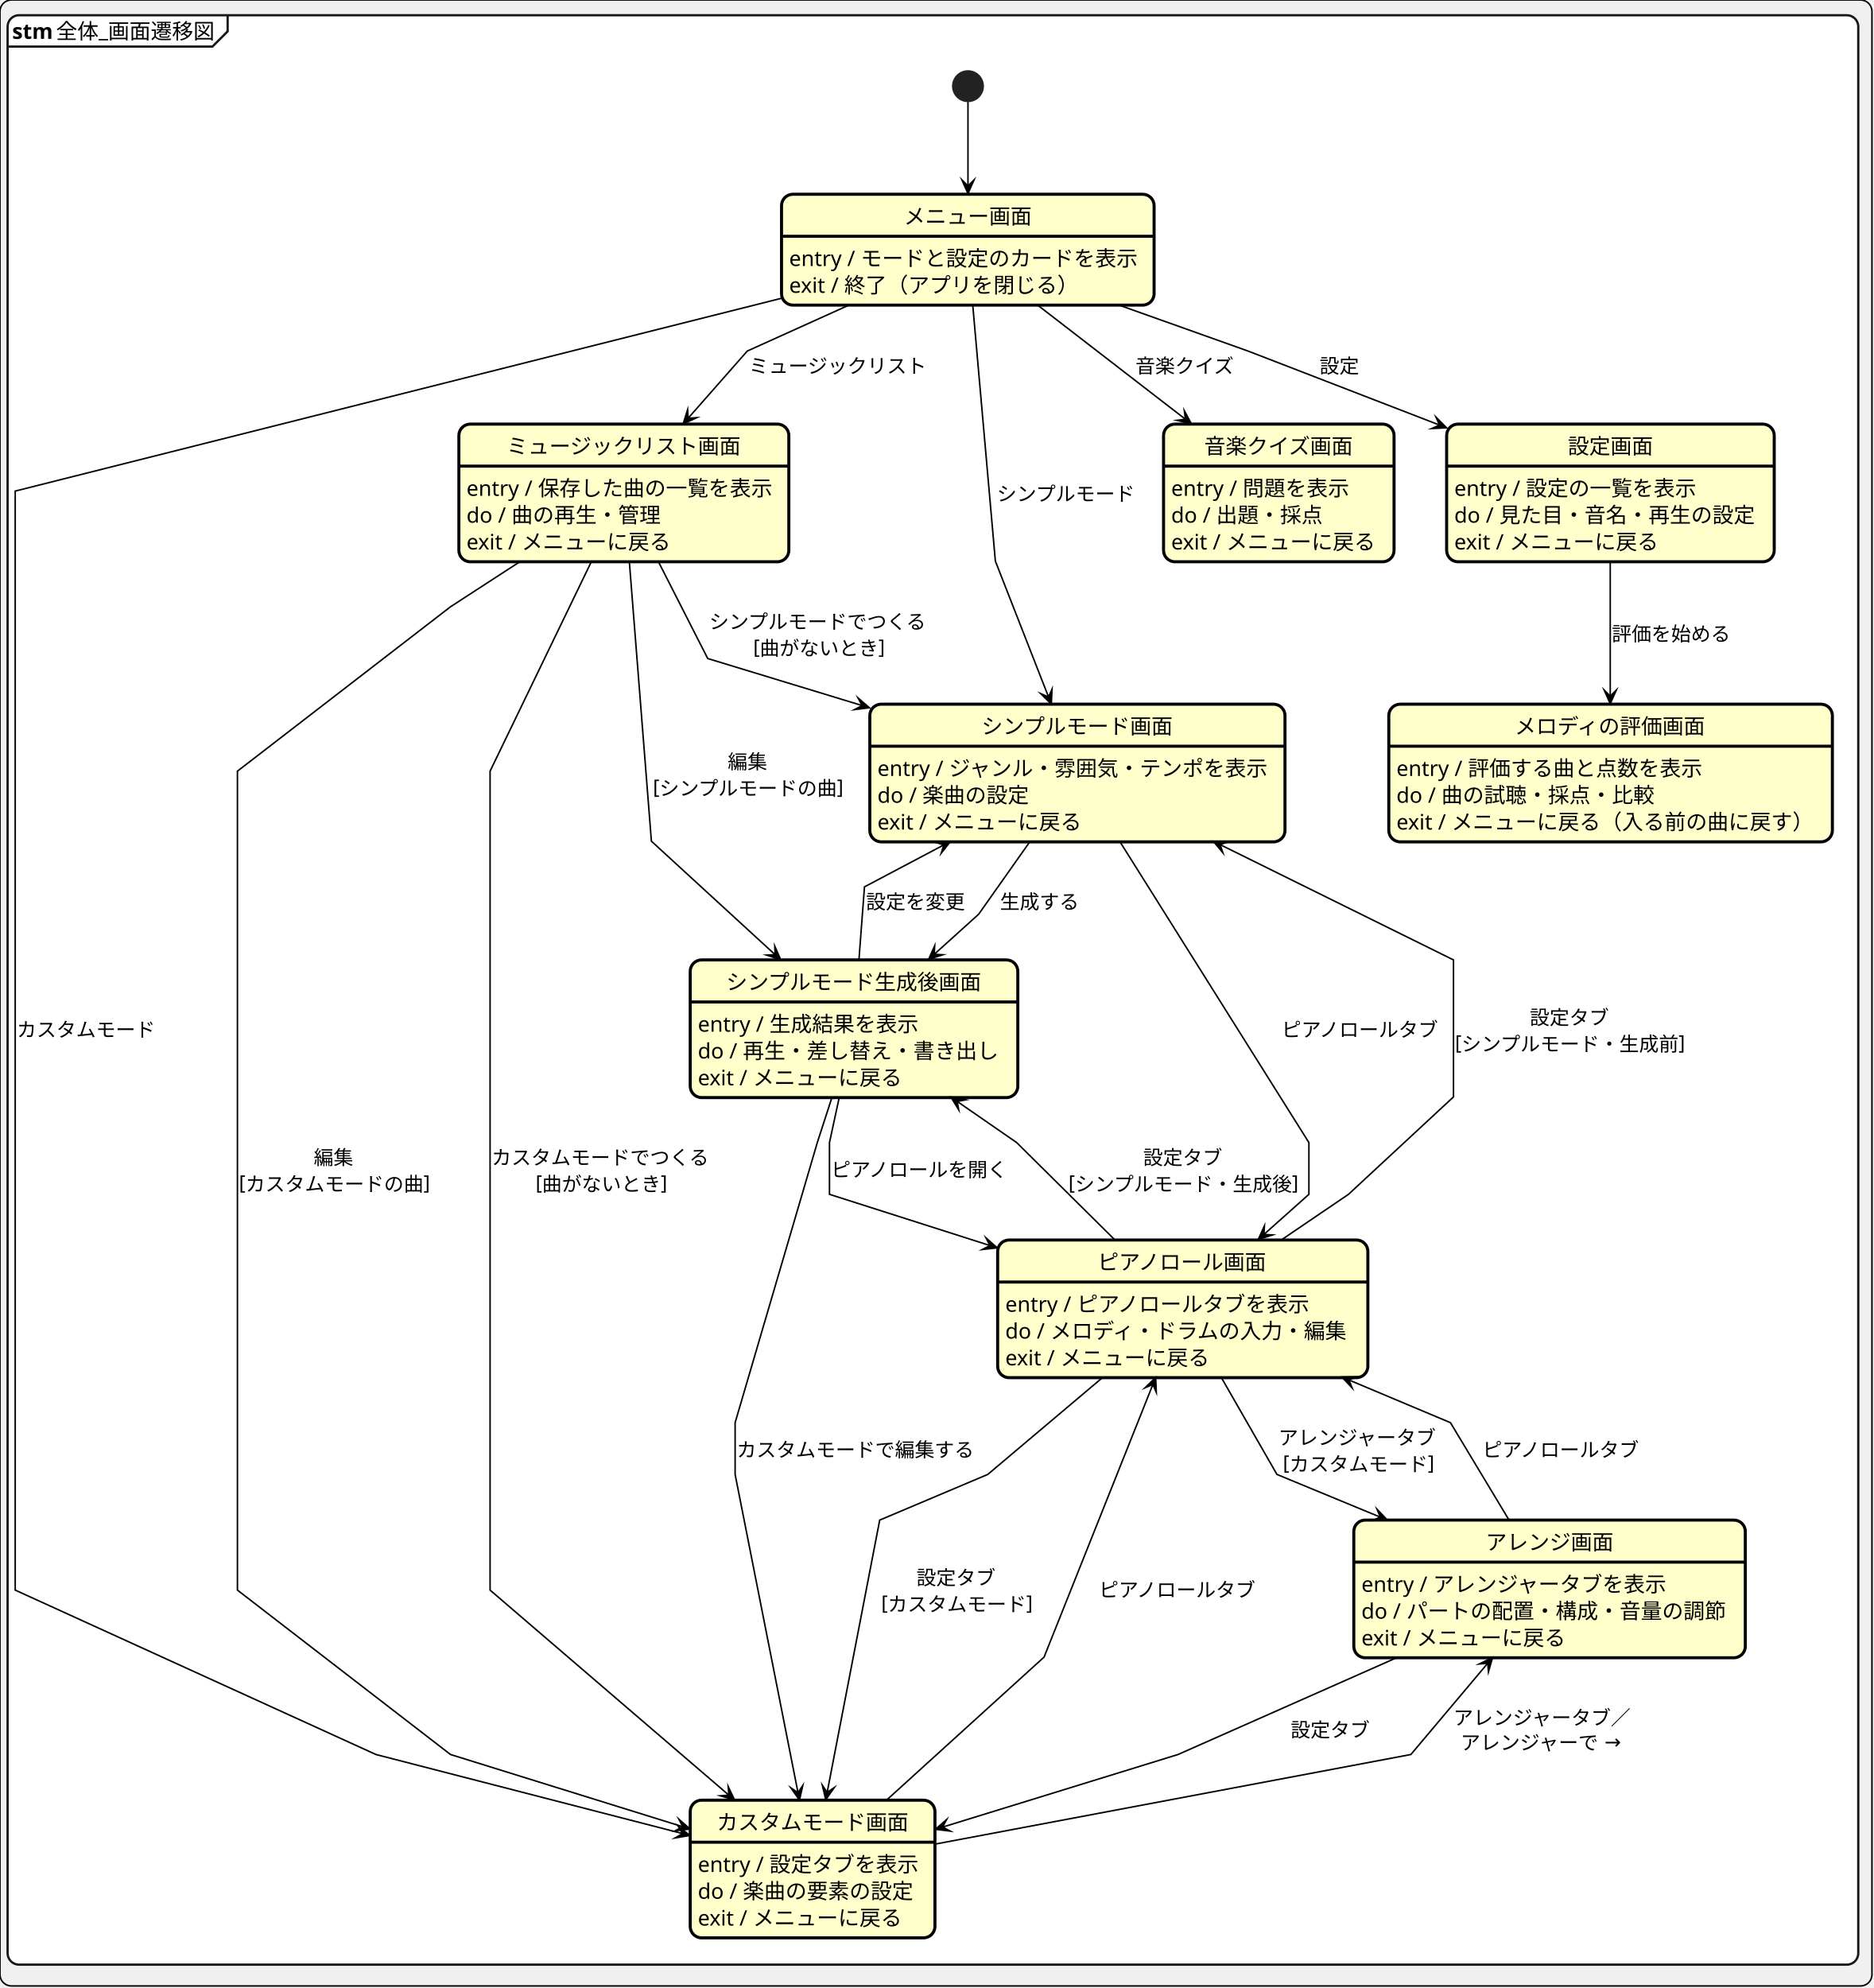
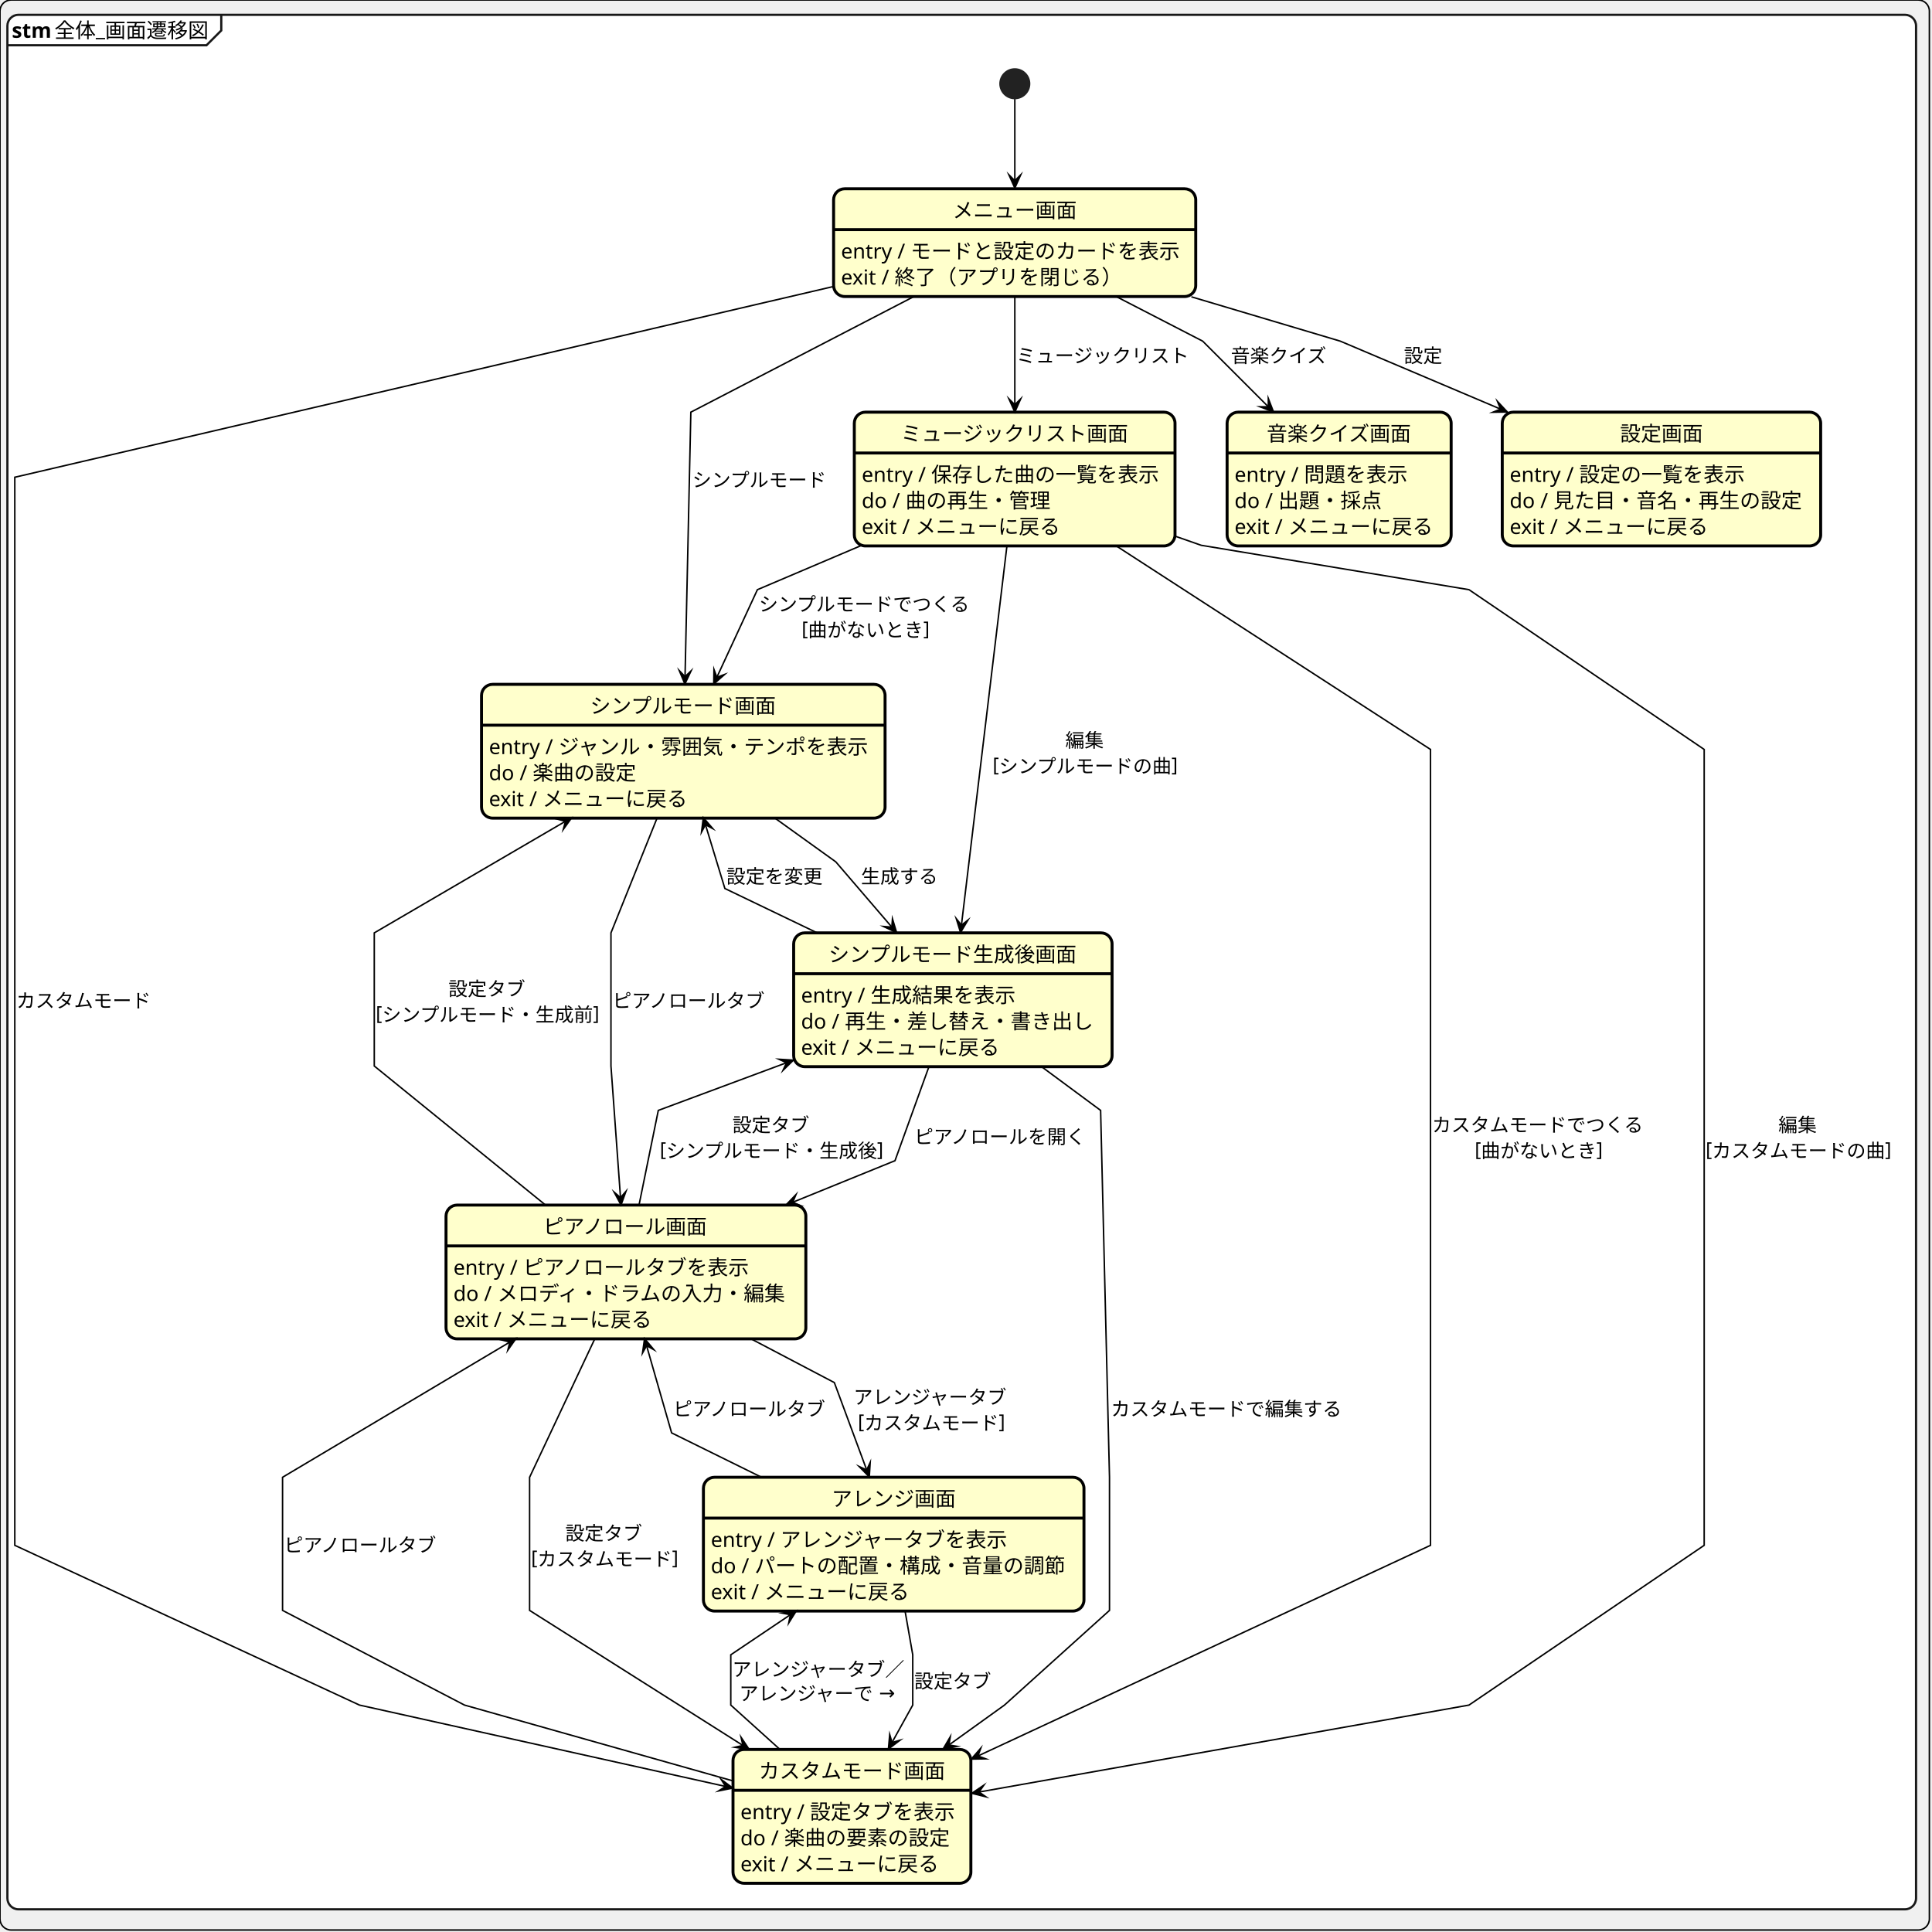
- <svg xmlns="http://www.w3.org/2000/svg" version="1.1" data-diagram-type="STATE" style="width:1231px;height:1306px;background:#FFFFFF;" width="1231px" height="1306px" viewBox="0 0 1231 1306" zoomAndPan="magnify" preserveAspectRatio="none" contentStyleType="text/css">
+ <svg xmlns="http://www.w3.org/2000/svg" version="1.1" data-diagram-type="STATE" style="width:1306px;height:1306px;background:#FFFFFF;" width="1306px" height="1306px" viewBox="0 0 1306 1306" zoomAndPan="magnify" preserveAspectRatio="none" contentStyleType="text/css">
  <defs />
  <g font-family="sans-serif" lengthAdjust="spacing">
-     <rect x="0" y="0" width="1229.955" height="1304.656" fill="none" style="stroke:#000;stroke-width:1;" rx="7.5" ry="7.5" />
-     <rect x="5" y="10" width="1215.955" height="1280.656" fill="#FFF" style="stroke:#181818;stroke-width:1.5;" rx="7.5" ry="7.5" />
+     <rect x="0" y="0" width="1304.224" height="1304.656" fill="none" style="stroke:#000;stroke-width:1;" rx="7.5" ry="7.5" />
+     <rect x="5" y="10" width="1290.224" height="1280.656" fill="#FFF" style="stroke:#181818;stroke-width:1.5;" rx="7.5" ry="7.5" />
    <path d="M149.572,10 L149.572,20.609 L139.572,30.609 L5,30.609" style="stroke:#181818;stroke-width:1.5;" fill="none" />
    <text x="8" y="25.533" fill="#000" font-size="14" textLength="24.896" font-weight="700">stm</text>
    <text x="36.786" y="25.533" fill="#000" font-size="14" textLength="105.786">全体_画面遷移図</text>
    <g class="entity" data-qualified-name="S001" id="ent0001" data-source-line="4">
-       <rect x="513.5" y="127.609" width="244.793" height="72.828" fill="#FFC" style="stroke:#000;stroke-width:2;" rx="7.5" ry="7.5" />
-       <line x1="513.5" y1="155.219" x2="758.293" y2="155.219" style="stroke:#000;stroke-width:2;" />
-       <text x="593.896" y="147.143" fill="#000" font-size="14" textLength="84">メニュー画面</text>
-       <text x="518.5" y="174.752" fill="#000" font-size="14" textLength="224.793">entry / モードと設定のカードを表示</text>
-       <text x="518.5" y="192.361" fill="#000" font-size="14" textLength="187.455">exit / 終了（アプリを閉じる）</text>
+       <rect x="563.5" y="127.609" width="244.793" height="72.828" fill="#FFC" style="stroke:#000;stroke-width:2;" rx="7.5" ry="7.5" />
+       <line x1="563.5" y1="155.219" x2="808.293" y2="155.219" style="stroke:#000;stroke-width:2;" />
+       <text x="643.896" y="147.143" fill="#000" font-size="14" textLength="84">メニュー画面</text>
+       <text x="568.5" y="174.752" fill="#000" font-size="14" textLength="224.793">entry / モードと設定のカードを表示</text>
+       <text x="568.5" y="192.361" fill="#000" font-size="14" textLength="187.455">exit / 終了（アプリを閉じる）</text>
    </g>
    <g class="entity" data-qualified-name="S002" id="ent0002" data-source-line="8">
-       <rect x="571.5" y="462.609" width="272.793" height="90.438" fill="#FFC" style="stroke:#000;stroke-width:2;" rx="7.5" ry="7.5" />
-       <line x1="571.5" y1="490.219" x2="844.293" y2="490.219" style="stroke:#000;stroke-width:2;" />
-       <text x="644.896" y="482.143" fill="#000" font-size="14" textLength="126">シンプルモード画面</text>
-       <text x="576.5" y="509.752" fill="#000" font-size="14" textLength="252.793">entry / ジャンル・雰囲気・テンポを表示</text>
-       <text x="576.5" y="527.361" fill="#000" font-size="14" textLength="97.241">do / 楽曲の設定</text>
-       <text x="576.5" y="544.971" fill="#000" font-size="14" textLength="131.455">exit / メニューに戻る</text>
+       <rect x="325.5" y="462.609" width="272.793" height="90.438" fill="#FFC" style="stroke:#000;stroke-width:2;" rx="7.5" ry="7.5" />
+       <line x1="325.5" y1="490.219" x2="598.293" y2="490.219" style="stroke:#000;stroke-width:2;" />
+       <text x="398.896" y="482.143" fill="#000" font-size="14" textLength="126">シンプルモード画面</text>
+       <text x="330.5" y="509.752" fill="#000" font-size="14" textLength="252.793">entry / ジャンル・雰囲気・テンポを表示</text>
+       <text x="330.5" y="527.361" fill="#000" font-size="14" textLength="97.241">do / 楽曲の設定</text>
+       <text x="330.5" y="544.971" fill="#000" font-size="14" textLength="131.455">exit / メニューに戻る</text>
    </g>
    <g class="entity" data-qualified-name="S006" id="ent0003" data-source-line="13">
-       <rect x="453.5" y="630.609" width="215.241" height="90.438" fill="#FFC" style="stroke:#000;stroke-width:2;" rx="7.5" ry="7.5" />
-       <line x1="453.5" y1="658.219" x2="668.741" y2="658.219" style="stroke:#000;stroke-width:2;" />
-       <text x="477.121" y="650.143" fill="#000" font-size="14" textLength="168">シンプルモード生成後画面</text>
-       <text x="458.5" y="677.752" fill="#000" font-size="14" textLength="140.793">entry / 生成結果を表示</text>
-       <text x="458.5" y="695.361" fill="#000" font-size="14" textLength="195.241">do / 再生・差し替え・書き出し</text>
-       <text x="458.5" y="712.971" fill="#000" font-size="14" textLength="131.455">exit / メニューに戻る</text>
+       <rect x="536.5" y="630.609" width="215.241" height="90.438" fill="#FFC" style="stroke:#000;stroke-width:2;" rx="7.5" ry="7.5" />
+       <line x1="536.5" y1="658.219" x2="751.741" y2="658.219" style="stroke:#000;stroke-width:2;" />
+       <text x="560.121" y="650.143" fill="#000" font-size="14" textLength="168">シンプルモード生成後画面</text>
+       <text x="541.5" y="677.752" fill="#000" font-size="14" textLength="140.793">entry / 生成結果を表示</text>
+       <text x="541.5" y="695.361" fill="#000" font-size="14" textLength="195.241">do / 再生・差し替え・書き出し</text>
+       <text x="541.5" y="712.971" fill="#000" font-size="14" textLength="131.455">exit / メニューに戻る</text>
    </g>
    <g class="entity" data-qualified-name="S003" id="ent0004" data-source-line="18">
-       <rect x="453.5" y="1182.609" width="160.793" height="90.438" fill="#FFC" style="stroke:#000;stroke-width:2;" rx="7.5" ry="7.5" />
-       <line x1="453.5" y1="1210.219" x2="614.293" y2="1210.219" style="stroke:#000;stroke-width:2;" />
-       <text x="470.896" y="1202.143" fill="#000" font-size="14" textLength="126">カスタムモード画面</text>
-       <text x="458.5" y="1229.752" fill="#000" font-size="14" textLength="140.793">entry / 設定タブを表示</text>
-       <text x="458.5" y="1247.361" fill="#000" font-size="14" textLength="139.241">do / 楽曲の要素の設定</text>
-       <text x="458.5" y="1264.971" fill="#000" font-size="14" textLength="131.455">exit / メニューに戻る</text>
+       <rect x="495.5" y="1182.609" width="160.793" height="90.438" fill="#FFC" style="stroke:#000;stroke-width:2;" rx="7.5" ry="7.5" />
+       <line x1="495.5" y1="1210.219" x2="656.293" y2="1210.219" style="stroke:#000;stroke-width:2;" />
+       <text x="512.896" y="1202.143" fill="#000" font-size="14" textLength="126">カスタムモード画面</text>
+       <text x="500.5" y="1229.752" fill="#000" font-size="14" textLength="140.793">entry / 設定タブを表示</text>
+       <text x="500.5" y="1247.361" fill="#000" font-size="14" textLength="139.241">do / 楽曲の要素の設定</text>
+       <text x="500.5" y="1264.971" fill="#000" font-size="14" textLength="131.455">exit / メニューに戻る</text>
    </g>
    <g class="entity" data-qualified-name="S004" id="ent0005" data-source-line="23">
-       <rect x="889.5" y="998.609" width="257.241" height="90.438" fill="#FFC" style="stroke:#000;stroke-width:2;" rx="7.5" ry="7.5" />
-       <line x1="889.5" y1="1026.219" x2="1146.741" y2="1026.219" style="stroke:#000;stroke-width:2;" />
-       <text x="976.121" y="1018.143" fill="#000" font-size="14" textLength="84">アレンジ画面</text>
-       <text x="894.5" y="1045.752" fill="#000" font-size="14" textLength="196.793">entry / アレンジャータブを表示</text>
-       <text x="894.5" y="1063.361" fill="#000" font-size="14" textLength="237.241">do / パートの配置・構成・音量の調節</text>
-       <text x="894.5" y="1080.971" fill="#000" font-size="14" textLength="131.455">exit / メニューに戻る</text>
+       <rect x="475.5" y="998.609" width="257.241" height="90.438" fill="#FFC" style="stroke:#000;stroke-width:2;" rx="7.5" ry="7.5" />
+       <line x1="475.5" y1="1026.219" x2="732.741" y2="1026.219" style="stroke:#000;stroke-width:2;" />
+       <text x="562.121" y="1018.143" fill="#000" font-size="14" textLength="84">アレンジ画面</text>
+       <text x="480.5" y="1045.752" fill="#000" font-size="14" textLength="196.793">entry / アレンジャータブを表示</text>
+       <text x="480.5" y="1063.361" fill="#000" font-size="14" textLength="237.241">do / パートの配置・構成・音量の調節</text>
+       <text x="480.5" y="1080.971" fill="#000" font-size="14" textLength="131.455">exit / メニューに戻る</text>
    </g>
    <g class="entity" data-qualified-name="S005" id="ent0006" data-source-line="28">
-       <rect x="655.5" y="814.609" width="243.241" height="90.438" fill="#FFC" style="stroke:#000;stroke-width:2;" rx="7.5" ry="7.5" />
-       <line x1="655.5" y1="842.219" x2="898.741" y2="842.219" style="stroke:#000;stroke-width:2;" />
-       <text x="721.121" y="834.143" fill="#000" font-size="14" textLength="112">ピアノロール画面</text>
-       <text x="660.5" y="861.752" fill="#000" font-size="14" textLength="196.793">entry / ピアノロールタブを表示</text>
-       <text x="660.5" y="879.361" fill="#000" font-size="14" textLength="223.241">do / メロディ・ドラムの入力・編集</text>
-       <text x="660.5" y="896.971" fill="#000" font-size="14" textLength="131.455">exit / メニューに戻る</text>
+       <rect x="301.5" y="814.609" width="243.241" height="90.438" fill="#FFC" style="stroke:#000;stroke-width:2;" rx="7.5" ry="7.5" />
+       <line x1="301.5" y1="842.219" x2="544.741" y2="842.219" style="stroke:#000;stroke-width:2;" />
+       <text x="367.121" y="834.143" fill="#000" font-size="14" textLength="112">ピアノロール画面</text>
+       <text x="306.5" y="861.752" fill="#000" font-size="14" textLength="196.793">entry / ピアノロールタブを表示</text>
+       <text x="306.5" y="879.361" fill="#000" font-size="14" textLength="223.241">do / メロディ・ドラムの入力・編集</text>
+       <text x="306.5" y="896.971" fill="#000" font-size="14" textLength="131.455">exit / メニューに戻る</text>
    </g>
    <g class="entity" data-qualified-name="S009" id="ent0007" data-source-line="33">
-       <rect x="301.5" y="278.609" width="216.793" height="90.438" fill="#FFC" style="stroke:#000;stroke-width:2;" rx="7.5" ry="7.5" />
-       <line x1="301.5" y1="306.219" x2="518.293" y2="306.219" style="stroke:#000;stroke-width:2;" />
-       <text x="332.896" y="298.143" fill="#000" font-size="14" textLength="154">ミュージックリスト画面</text>
-       <text x="306.5" y="325.752" fill="#000" font-size="14" textLength="196.793">entry / 保存した曲の一覧を表示</text>
-       <text x="306.5" y="343.361" fill="#000" font-size="14" textLength="125.241">do / 曲の再生・管理</text>
-       <text x="306.5" y="360.971" fill="#000" font-size="14" textLength="131.455">exit / メニューに戻る</text>
+       <rect x="577.5" y="278.609" width="216.793" height="90.438" fill="#FFC" style="stroke:#000;stroke-width:2;" rx="7.5" ry="7.5" />
+       <line x1="577.5" y1="306.219" x2="794.293" y2="306.219" style="stroke:#000;stroke-width:2;" />
+       <text x="608.896" y="298.143" fill="#000" font-size="14" textLength="154">ミュージックリスト画面</text>
+       <text x="582.5" y="325.752" fill="#000" font-size="14" textLength="196.793">entry / 保存した曲の一覧を表示</text>
+       <text x="582.5" y="343.361" fill="#000" font-size="14" textLength="125.241">do / 曲の再生・管理</text>
+       <text x="582.5" y="360.971" fill="#000" font-size="14" textLength="131.455">exit / メニューに戻る</text>
    </g>
    <g class="entity" data-qualified-name="S010" id="ent0008" data-source-line="38">
-       <rect x="764.5" y="278.609" width="151.455" height="90.438" fill="#FFC" style="stroke:#000;stroke-width:2;" rx="7.5" ry="7.5" />
-       <line x1="764.5" y1="306.219" x2="915.955" y2="306.219" style="stroke:#000;stroke-width:2;" />
-       <text x="791.228" y="298.143" fill="#000" font-size="14" textLength="98">音楽クイズ画面</text>
-       <text x="769.5" y="325.752" fill="#000" font-size="14" textLength="112.793">entry / 問題を表示</text>
-       <text x="769.5" y="343.361" fill="#000" font-size="14" textLength="97.241">do / 出題・採点</text>
-       <text x="769.5" y="360.971" fill="#000" font-size="14" textLength="131.455">exit / メニューに戻る</text>
+       <rect x="829.5" y="278.609" width="151.455" height="90.438" fill="#FFC" style="stroke:#000;stroke-width:2;" rx="7.5" ry="7.5" />
+       <line x1="829.5" y1="306.219" x2="980.955" y2="306.219" style="stroke:#000;stroke-width:2;" />
+       <text x="856.228" y="298.143" fill="#000" font-size="14" textLength="98">音楽クイズ画面</text>
+       <text x="834.5" y="325.752" fill="#000" font-size="14" textLength="112.793">entry / 問題を表示</text>
+       <text x="834.5" y="343.361" fill="#000" font-size="14" textLength="97.241">do / 出題・採点</text>
+       <text x="834.5" y="360.971" fill="#000" font-size="14" textLength="131.455">exit / メニューに戻る</text>
    </g>
    <g class="entity" data-qualified-name="S011" id="ent0009" data-source-line="43">
-       <rect x="950.5" y="278.609" width="215.241" height="90.438" fill="#FFC" style="stroke:#000;stroke-width:2;" rx="7.5" ry="7.5" />
-       <line x1="950.5" y1="306.219" x2="1165.741" y2="306.219" style="stroke:#000;stroke-width:2;" />
-       <text x="1030.121" y="298.143" fill="#000" font-size="14" textLength="56">設定画面</text>
-       <text x="955.5" y="325.752" fill="#000" font-size="14" textLength="154.793">entry / 設定の一覧を表示</text>
-       <text x="955.5" y="343.361" fill="#000" font-size="14" textLength="195.241">do / 見た目・音名・再生の設定</text>
-       <text x="955.5" y="360.971" fill="#000" font-size="14" textLength="131.455">exit / メニューに戻る</text>
-     </g>
-     <g class="entity" data-qualified-name="S012" id="ent0010" data-source-line="48">
-       <rect x="912.5" y="462.609" width="291.455" height="90.438" fill="#FFC" style="stroke:#000;stroke-width:2;" rx="7.5" ry="7.5" />
-       <line x1="912.5" y1="490.219" x2="1203.955" y2="490.219" style="stroke:#000;stroke-width:2;" />
-       <text x="995.228" y="482.143" fill="#000" font-size="14" textLength="126">メロディの評価画面</text>
-       <text x="917.5" y="509.752" fill="#000" font-size="14" textLength="196.793">entry / 評価する曲と点数を表示</text>
-       <text x="917.5" y="527.361" fill="#000" font-size="14" textLength="167.241">do / 曲の試聴・採点・比較</text>
-       <text x="917.5" y="544.971" fill="#000" font-size="14" textLength="271.455">exit / メニューに戻る（入る前の曲に戻す）</text>
-     </g>
-     <g class="start_entity" data-qualified-name=".start." id="ent0011" data-source-line="53">
-       <ellipse cx="636" cy="56.609" rx="10" ry="10" fill="#222" style="stroke:#222;stroke-width:1;" />
-     </g>
-     <g class="link" data-entity-1="ent0011" data-entity-2="ent0001" id="lnk12" data-source-line="53" data-link-type="dependency">
-       <path d="M636,66.969 C636,80.389 636,100.809 636,122.149" style="stroke:#000;stroke-width:1;" fill="none" id="*start*-to-S001" />
-       <polygon points="636,127.149,640,118.149,636,122.149,632,118.149,636,127.149" fill="#000" style="stroke:#000;stroke-width:1;stroke-linejoin:miter;stroke-miterlimit:10;" />
-     </g>
-     <g class="link" data-entity-1="ent0001" data-entity-2="ent0002" id="lnk13" data-source-line="55" data-link-type="dependency">
-       <path d="M639.18,201.019 C644.34,259.439 654,368.609 654,368.609 C654,368.609 673.137,417.523 688.947,457.913" style="stroke:#000;stroke-width:1;" fill="none" id="S001-to-S002" />
-       <polygon points="690.77,462.569,691.214,452.731,688.947,457.913,683.765,455.647,690.77,462.569" fill="#000" style="stroke:#000;stroke-width:1;stroke-linejoin:miter;stroke-miterlimit:10;" />
-       <text x="655" y="329.104" fill="#000" font-size="13" textLength="91">シンプルモード</text>
-     </g>
-     <g class="link" data-entity-1="ent0001" data-entity-2="ent0004" id="lnk14" data-source-line="56" data-link-type="dependency">
-       <path d="M513.44,195.949 C331.2,241.799 10,322.609 10,322.609 C10,322.609 10,322.609 10,1044.609 C10,1044.609 247,1152.609 247,1152.609 C247,1152.609 363.558,1182.661 448.448,1204.551" style="stroke:#000;stroke-width:1;" fill="none" id="S001-to-S003" />
-       <polygon points="453.29,1205.799,445.574,1199.679,448.448,1204.551,443.576,1207.425,453.29,1205.799" fill="#000" style="stroke:#000;stroke-width:1;stroke-linejoin:miter;stroke-miterlimit:10;" />
+       <rect x="1015.5" y="278.609" width="215.241" height="90.438" fill="#FFC" style="stroke:#000;stroke-width:2;" rx="7.5" ry="7.5" />
+       <line x1="1015.5" y1="306.219" x2="1230.741" y2="306.219" style="stroke:#000;stroke-width:2;" />
+       <text x="1095.121" y="298.143" fill="#000" font-size="14" textLength="56">設定画面</text>
+       <text x="1020.5" y="325.752" fill="#000" font-size="14" textLength="154.793">entry / 設定の一覧を表示</text>
+       <text x="1020.5" y="343.361" fill="#000" font-size="14" textLength="195.241">do / 見た目・音名・再生の設定</text>
+       <text x="1020.5" y="360.971" fill="#000" font-size="14" textLength="131.455">exit / メニューに戻る</text>
+     </g>
+     <g class="start_entity" data-qualified-name=".start." id="ent0010" data-source-line="48">
+       <ellipse cx="686" cy="56.609" rx="10" ry="10" fill="#222" style="stroke:#222;stroke-width:1;" />
+     </g>
+     <g class="link" data-entity-1="ent0010" data-entity-2="ent0001" id="lnk11" data-source-line="48" data-link-type="dependency">
+       <path d="M686,66.969 C686,80.389 686,100.809 686,122.149" style="stroke:#000;stroke-width:1;" fill="none" id="*start*-to-S001" />
+       <polygon points="686,127.149,690,118.149,686,122.149,682,118.149,686,127.149" fill="#000" style="stroke:#000;stroke-width:1;stroke-linejoin:miter;stroke-miterlimit:10;" />
+     </g>
+     <g class="link" data-entity-1="ent0001" data-entity-2="ent0002" id="lnk12" data-source-line="50" data-link-type="dependency">
+       <path d="M617.31,200.709 C553.08,233.999 467,278.609 467,278.609 C467,278.609 464.529,391.081 463.079,457.381" style="stroke:#000;stroke-width:1;" fill="none" id="S001-to-S002" />
+       <polygon points="462.97,462.379,467.166,453.469,463.079,457.381,459.168,453.294,462.97,462.379" fill="#000" style="stroke:#000;stroke-width:1;stroke-linejoin:miter;stroke-miterlimit:10;" />
+       <text x="468" y="329.104" fill="#000" font-size="13" textLength="91">シンプルモード</text>
+     </g>
+     <g class="link" data-entity-1="ent0001" data-entity-2="ent0004" id="lnk13" data-source-line="51" data-link-type="dependency">
+       <path d="M563.19,193.719 C368.3,239.129 10,322.609 10,322.609 C10,322.609 10,322.609 10,1044.609 C10,1044.609 243,1152.609 243,1152.609 C243,1152.609 391.959,1185.715 490.509,1207.615" style="stroke:#000;stroke-width:1;" fill="none" id="S001-to-S003" />
+       <polygon points="495.39,1208.699,487.472,1202.842,490.509,1207.615,485.737,1210.652,495.39,1208.699" fill="#000" style="stroke:#000;stroke-width:1;stroke-linejoin:miter;stroke-miterlimit:10;" />
      <text x="11" y="681.104" fill="#000" font-size="13" textLength="91">カスタムモード</text>
    </g>
-     <g class="link" data-entity-1="ent0001" data-entity-2="ent0007" id="lnk15" data-source-line="57" data-link-type="dependency">
-       <path d="M557.14,200.739 C523.13,216.099 491,230.609 491,230.609 C491,230.609 472.934,251.137 452.144,274.747" style="stroke:#000;stroke-width:1;" fill="none" id="S001-to-S009" />
-       <polygon points="448.84,278.499,457.79,274.388,452.144,274.747,451.786,269.101,448.84,278.499" fill="#000" style="stroke:#000;stroke-width:1;stroke-linejoin:miter;stroke-miterlimit:10;" />
-       <text x="492" y="245.104" fill="#000" font-size="13" textLength="117">ミュージックリスト</text>
-     </g>
-     <g class="link" data-entity-1="ent0001" data-entity-2="ent0008" id="lnk16" data-source-line="58" data-link-type="dependency">
-       <path d="M682.04,200.649 C711.88,223.699 747.032,250.834 778.872,275.414" style="stroke:#000;stroke-width:1;" fill="none" id="S001-to-S010" />
-       <polygon points="782.83,278.469,778.15,269.803,778.872,275.414,773.262,276.136,782.83,278.469" fill="#000" style="stroke:#000;stroke-width:1;stroke-linejoin:miter;stroke-miterlimit:10;" />
-       <text x="746" y="245.104" fill="#000" font-size="13" textLength="65">音楽クイズ</text>
-     </g>
-     <g class="link" data-entity-1="ent0001" data-entity-2="ent0009" id="lnk17" data-source-line="59" data-link-type="dependency">
-       <path d="M735.81,200.639 C779.06,216.039 820,230.609 820,230.609 C820,230.609 882.756,254.867 945.826,279.247" style="stroke:#000;stroke-width:1;" fill="none" id="S001-to-S011" />
-       <polygon points="950.49,281.049,943.538,274.073,945.826,279.247,940.653,281.535,950.49,281.049" fill="#000" style="stroke:#000;stroke-width:1;stroke-linejoin:miter;stroke-miterlimit:10;" />
-       <text x="867" y="245.104" fill="#000" font-size="13" textLength="26">設定</text>
-     </g>
-     <g class="link" data-entity-1="ent0002" data-entity-2="ent0003" id="lnk18" data-source-line="61" data-link-type="dependency">
-       <path d="M676.83,552.719 C660.15,576.329 643,600.609 643,600.609 C643,600.609 631.292,611.169 613.832,626.929" style="stroke:#000;stroke-width:1;" fill="none" id="S002-to-S006" />
-       <polygon points="610.12,630.279,619.481,627.218,613.832,626.929,614.121,621.28,610.12,630.279" fill="#000" style="stroke:#000;stroke-width:1;stroke-linejoin:miter;stroke-miterlimit:10;" />
-       <text x="657" y="597.104" fill="#000" font-size="13" textLength="52">生成する</text>
-     </g>
-     <g class="link" data-entity-1="ent0003" data-entity-2="ent0002" id="lnk19" data-source-line="62" data-link-type="dependency">
-       <path d="M564.36,630.499 C566.15,606.889 568,582.609 568,582.609 C568,582.609 590.14,570.906 620.12,555.056" style="stroke:#000;stroke-width:1;" fill="none" id="S006-to-S002" />
-       <polygon points="624.54,552.719,614.714,553.39,620.12,555.056,618.453,560.462,624.54,552.719" fill="#000" style="stroke:#000;stroke-width:1;stroke-linejoin:miter;stroke-miterlimit:10;" />
-       <text x="569" y="597.104" fill="#000" font-size="13" textLength="65">設定を変更</text>
-     </g>
-     <g class="link" data-entity-1="ent0003" data-entity-2="ent0004" id="lnk20" data-source-line="63" data-link-type="dependency">
-       <path d="M546.62,720.939 C541.51,736.699 537,750.609 537,750.609 C537,750.609 483,934.609 483,934.609 C483,934.609 483,968.609 483,968.609 C483,968.609 509.75,1103.954 524.32,1177.644" style="stroke:#000;stroke-width:1;" fill="none" id="S006-to-S003" />
-       <polygon points="525.29,1182.549,527.468,1172.944,524.32,1177.644,519.62,1174.496,525.29,1182.549" fill="#000" style="stroke:#000;stroke-width:1;stroke-linejoin:miter;stroke-miterlimit:10;" />
-       <text x="484" y="957.104" fill="#000" font-size="13" textLength="156">カスタムモードで編集する</text>
-     </g>
-     <g class="link" data-entity-1="ent0002" data-entity-2="ent0006" id="lnk21" data-source-line="65" data-link-type="dependency">
-       <path d="M735.7,552.719 C779.54,622.519 860,750.609 860,750.609 C860,750.609 860,784.609 860,784.609 C860,784.609 848.132,795.192 830.452,810.952" style="stroke:#000;stroke-width:1;" fill="none" id="S002-to-S005" />
-       <polygon points="826.72,814.279,836.1,811.277,830.452,810.952,830.777,805.305,826.72,814.279" fill="#000" style="stroke:#000;stroke-width:1;stroke-linejoin:miter;stroke-miterlimit:10;" />
-       <text x="842" y="681.104" fill="#000" font-size="13" textLength="104">ピアノロールタブ</text>
-     </g>
-     <g class="link" data-entity-1="ent0006" data-entity-2="ent0002" id="lnk23" data-source-line="67" data-link-type="dependency">
-       <path d="M841.98,814.499 C865.32,798.649 886,784.609 886,784.609 C886,784.609 955,720.609 955,720.609 C955,720.609 955,630.609 955,630.609 C955,630.609 872.403,589.814 801.653,554.864" style="stroke:#000;stroke-width:1;" fill="none" id="S005-to-S002" />
-       <polygon points="797.17,552.649,803.468,560.222,801.653,554.864,807.011,553.049,797.17,552.649" fill="#000" style="stroke:#000;stroke-width:1;stroke-linejoin:miter;stroke-miterlimit:10;" />
-       <text x="1005.112" y="673.104" fill="#000" font-size="13" textLength="52">設定タブ</text>
-       <text x="956" y="689.456" fill="#000" font-size="13" textLength="150.224">[シンプルモード・生成前]</text>
-     </g>
-     <g class="link" data-entity-1="ent0003" data-entity-2="ent0006" id="lnk22" data-source-line="66" data-link-type="dependency">
-       <path d="M551.42,720.939 C548.01,736.699 545,750.609 545,750.609 C545,750.609 545,784.609 545,784.609 C545,784.609 594.447,800.38 650.457,818.25" style="stroke:#000;stroke-width:1;" fill="none" id="S006-to-S005" />
-       <polygon points="655.22,819.769,647.862,813.223,650.457,818.25,645.43,820.845,655.22,819.769" fill="#000" style="stroke:#000;stroke-width:1;stroke-linejoin:miter;stroke-miterlimit:10;" />
-       <text x="546" y="773.104" fill="#000" font-size="13" textLength="117">ピアノロールを開く</text>
-     </g>
-     <g class="link" data-entity-1="ent0006" data-entity-2="ent0003" id="lnk24" data-source-line="68" data-link-type="dependency">
-       <path d="M732.35,814.369 C702.25,784.539 668,750.609 668,750.609 C668,750.609 651.812,739.414 628.902,723.564" style="stroke:#000;stroke-width:1;" fill="none" id="S005-to-S006" />
-       <polygon points="624.79,720.719,629.916,729.129,628.902,723.564,634.467,722.55,624.79,720.719" fill="#000" style="stroke:#000;stroke-width:1;stroke-linejoin:miter;stroke-miterlimit:10;" />
-       <text x="751.112" y="765.104" fill="#000" font-size="13" textLength="52">設定タブ</text>
-       <text x="702" y="781.456" fill="#000" font-size="13" textLength="150.224">[シンプルモード・生成後]</text>
-     </g>
-     <g class="link" data-entity-1="ent0004" data-entity-2="ent0005" id="lnk25" data-source-line="70" data-link-type="dependency">
-       <path d="M614.95,1211.369 C730,1189.699 927,1152.609 927,1152.609 C927,1152.609 952.369,1122.503 977.499,1092.673" style="stroke:#000;stroke-width:1;" fill="none" id="S003-to-S004" />
-       <polygon points="980.72,1088.849,971.862,1093.155,977.499,1092.673,977.981,1098.31,980.72,1088.849" fill="#000" style="stroke:#000;stroke-width:1;stroke-linejoin:miter;stroke-miterlimit:10;" />
-       <text x="955" y="1133.104" fill="#000" font-size="13" textLength="117">アレンジャータブ／</text>
-       <text x="959.694" y="1149.456" fill="#000" font-size="13" textLength="107.612">アレンジャーで →</text>
-     </g>
-     <g class="link" data-entity-1="ent0005" data-entity-2="ent0004" id="lnk26" data-source-line="71" data-link-type="dependency">
-       <path d="M918.4,1088.689 C850.94,1118.559 774,1152.609 774,1152.609 C774,1152.609 689.088,1178.797 619.358,1200.287" style="stroke:#000;stroke-width:1;" fill="none" id="S004-to-S003" />
-       <polygon points="614.58,1201.759,624.359,1202.931,619.358,1200.287,622.003,1195.286,614.58,1201.759" fill="#000" style="stroke:#000;stroke-width:1;stroke-linejoin:miter;stroke-miterlimit:10;" />
-       <text x="848" y="1141.104" fill="#000" font-size="13" textLength="52">設定タブ</text>
-     </g>
-     <g class="link" data-entity-1="ent0004" data-entity-2="ent0006" id="lnk27" data-source-line="72" data-link-type="dependency">
-       <path d="M582.51,1182.569 C627,1142.179 686,1088.609 686,1088.609 C686,1088.609 731.026,975.783 757.496,909.483" style="stroke:#000;stroke-width:1;" fill="none" id="S003-to-S005" />
-       <polygon points="759.35,904.839,752.298,911.715,757.496,909.483,759.728,914.681,759.35,904.839" fill="#000" style="stroke:#000;stroke-width:1;stroke-linejoin:miter;stroke-miterlimit:10;" />
-       <text x="722" y="1049.104" fill="#000" font-size="13" textLength="104">ピアノロールタブ</text>
-     </g>
-     <g class="link" data-entity-1="ent0006" data-entity-2="ent0004" id="lnk28" data-source-line="73" data-link-type="dependency">
-       <path d="M724.57,904.849 C689.22,934.679 649,968.609 649,968.609 C649,968.609 578,998.609 578,998.609 C578,998.609 556.277,1111.17 543.487,1177.47" style="stroke:#000;stroke-width:1;" fill="none" id="S005-to-S003" />
-       <polygon points="542.54,1182.379,548.172,1174.3,543.487,1177.47,540.317,1172.785,542.54,1182.379" fill="#000" style="stroke:#000;stroke-width:1;stroke-linejoin:miter;stroke-miterlimit:10;" />
-       <text x="602.112" y="1041.104" fill="#000" font-size="13" textLength="52">設定タブ</text>
-       <text x="579" y="1057.456" fill="#000" font-size="13" textLength="98.224">[カスタムモード]</text>
-     </g>
-     <g class="link" data-entity-1="ent0005" data-entity-2="ent0006" id="lnk29" data-source-line="74" data-link-type="dependency">
-       <path d="M991.37,998.369 C973.42,968.539 953,934.609 953,934.609 C953,934.609 924.069,922.447 886.279,906.557" style="stroke:#000;stroke-width:1;" fill="none" id="S004-to-S005" />
-       <polygon points="881.67,904.619,888.416,911.795,886.279,906.557,891.517,904.421,881.67,904.619" fill="#000" style="stroke:#000;stroke-width:1;stroke-linejoin:miter;stroke-miterlimit:10;" />
-       <text x="974" y="957.104" fill="#000" font-size="13" textLength="104">ピアノロールタブ</text>
-     </g>
-     <g class="link" data-entity-1="ent0006" data-entity-2="ent0005" id="lnk30" data-source-line="75" data-link-type="dependency">
-       <path d="M802.4,904.849 C819.52,934.679 839,968.609 839,968.609 C839,968.609 868.489,980.799 906.929,996.689" style="stroke:#000;stroke-width:1;" fill="none" id="S005-to-S004" />
-       <polygon points="911.55,998.599,904.761,991.465,906.929,996.689,901.705,998.858,911.55,998.599" fill="#000" style="stroke:#000;stroke-width:1;stroke-linejoin:miter;stroke-miterlimit:10;" />
-       <text x="840" y="949.104" fill="#000" font-size="13" textLength="104">アレンジャータブ</text>
-       <text x="842.888" y="965.456" fill="#000" font-size="13" textLength="98.224">[カスタムモード]</text>
-     </g>
-     <g class="link" data-entity-1="ent0007" data-entity-2="ent0003" id="lnk31" data-source-line="77" data-link-type="dependency">
-       <path d="M413.49,368.839 C418.73,435.139 428,552.609 428,552.609 C428,552.609 471.206,592.239 509.296,627.189" style="stroke:#000;stroke-width:1;" fill="none" id="S009-to-S006" />
-       <polygon points="512.98,630.569,509.053,621.537,509.296,627.189,503.644,627.432,512.98,630.569" fill="#000" style="stroke:#000;stroke-width:1;stroke-linejoin:miter;stroke-miterlimit:10;" />
-       <text x="478.112" y="505.104" fill="#000" font-size="13" textLength="26">編集</text>
-       <text x="429" y="521.456" fill="#000" font-size="13" textLength="124.224">[シンプルモードの曲]</text>
-     </g>
-     <g class="link" data-entity-1="ent0007" data-entity-2="ent0004" id="lnk32" data-source-line="78" data-link-type="dependency">
-       <path d="M342.04,368.719 C317.63,384.569 296,398.609 296,398.609 C296,398.609 156,506.609 156,506.609 C156,506.609 156,506.609 156,1044.609 C156,1044.609 296,1152.609 296,1152.609 C296,1152.609 379.606,1178.605 448.646,1200.075" style="stroke:#000;stroke-width:1;" fill="none" id="S009-to-S003" />
-       <polygon points="453.42,1201.559,446.014,1195.067,448.646,1200.075,443.638,1202.706,453.42,1201.559" fill="#000" style="stroke:#000;stroke-width:1;stroke-linejoin:miter;stroke-miterlimit:10;" />
-       <text x="206.112" y="765.104" fill="#000" font-size="13" textLength="26">編集</text>
-       <text x="157" y="781.456" fill="#000" font-size="13" textLength="124.224">[カスタムモードの曲]</text>
-     </g>
-     <g class="link" data-entity-1="ent0007" data-entity-2="ent0004" id="lnk34" data-source-line="80" data-link-type="dependency">
-       <path d="M388.7,368.669 C362.65,422.529 322,506.609 322,506.609 C322,506.609 322,506.609 322,1044.609 C322,1044.609 416.146,1125.433 478.886,1179.293" style="stroke:#000;stroke-width:1;" fill="none" id="S009-to-S003-1" />
-       <polygon points="482.68,1182.549,478.457,1173.652,478.886,1179.293,473.246,1179.722,482.68,1182.549" fill="#000" style="stroke:#000;stroke-width:1;stroke-linejoin:miter;stroke-miterlimit:10;" />
-       <text x="323" y="765.104" fill="#000" font-size="13" textLength="143">カスタムモードでつくる</text>
-       <text x="351.888" y="781.456" fill="#000" font-size="13" textLength="85.224">[曲がないとき]</text>
-     </g>
-     <g class="link" data-entity-1="ent0007" data-entity-2="ent0002" id="lnk33" data-source-line="79" data-link-type="dependency">
-       <path d="M432.53,368.849 C447.72,398.679 465,432.609 465,432.609 C465,432.609 511.187,446.673 566.447,463.503" style="stroke:#000;stroke-width:1;" fill="none" id="S009-to-S002" />
-       <polygon points="571.23,464.959,563.786,458.511,566.447,463.503,561.455,466.164,571.23,464.959" fill="#000" style="stroke:#000;stroke-width:1;stroke-linejoin:miter;stroke-miterlimit:10;" />
-       <text x="466" y="413.104" fill="#000" font-size="13" textLength="143">シンプルモードでつくる</text>
-       <text x="494.888" y="429.456" fill="#000" font-size="13" textLength="85.224">[曲がないとき]</text>
-     </g>
-     <g class="link" data-entity-1="ent0009" data-entity-2="ent0010" id="lnk35" data-source-line="82" data-link-type="dependency">
-       <path d="M1058,368.669 C1058,397.069 1058,428.879 1058,457.329" style="stroke:#000;stroke-width:1;" fill="none" id="S011-to-S012" />
-       <polygon points="1058,462.329,1062,453.329,1058,457.329,1054,453.329,1058,462.329" fill="#000" style="stroke:#000;stroke-width:1;stroke-linejoin:miter;stroke-miterlimit:10;" />
-       <text x="1059" y="421.104" fill="#000" font-size="13" textLength="78">評価を始める</text>
+     <g class="link" data-entity-1="ent0001" data-entity-2="ent0007" id="lnk14" data-source-line="52" data-link-type="dependency">
+       <path d="M686,200.849 C686,223.899 686,249.049 686,273.579" style="stroke:#000;stroke-width:1;" fill="none" id="S001-to-S009" />
+       <polygon points="686,278.579,690,269.579,686,273.579,682,269.579,686,278.579" fill="#000" style="stroke:#000;stroke-width:1;stroke-linejoin:miter;stroke-miterlimit:10;" />
+       <text x="687" y="245.104" fill="#000" font-size="13" textLength="117">ミュージックリスト</text>
+     </g>
+     <g class="link" data-entity-1="ent0001" data-entity-2="ent0008" id="lnk15" data-source-line="53" data-link-type="dependency">
+       <path d="M755.07,200.739 C784.86,216.099 813,230.609 813,230.609 C813,230.609 833.744,251.354 857.354,274.964" style="stroke:#000;stroke-width:1;" fill="none" id="S001-to-S010" />
+       <polygon points="860.89,278.499,857.354,269.307,857.354,274.964,851.698,274.964,860.89,278.499" fill="#000" style="stroke:#000;stroke-width:1;stroke-linejoin:miter;stroke-miterlimit:10;" />
+       <text x="832" y="245.104" fill="#000" font-size="13" textLength="65">音楽クイズ</text>
+     </g>
+     <g class="link" data-entity-1="ent0001" data-entity-2="ent0009" id="lnk16" data-source-line="54" data-link-type="dependency">
+       <path d="M805.34,200.639 C857.05,216.039 906,230.609 906,230.609 C906,230.609 958.657,252.938 1014.347,276.548" style="stroke:#000;stroke-width:1;" fill="none" id="S001-to-S011" />
+       <polygon points="1018.95,278.499,1012.225,271.304,1014.347,276.548,1009.103,278.669,1018.95,278.499" fill="#000" style="stroke:#000;stroke-width:1;stroke-linejoin:miter;stroke-miterlimit:10;" />
+       <text x="949" y="245.104" fill="#000" font-size="13" textLength="26">設定</text>
+     </g>
+     <g class="link" data-entity-1="ent0002" data-entity-2="ent0003" id="lnk17" data-source-line="56" data-link-type="dependency">
+       <path d="M523.4,552.719 C545.46,568.569 565,582.609 565,582.609 C565,582.609 582.582,603.096 602.862,626.706" style="stroke:#000;stroke-width:1;" fill="none" id="S002-to-S006" />
+       <polygon points="606.12,630.499,603.29,621.066,602.862,626.706,597.221,626.279,606.12,630.499" fill="#000" style="stroke:#000;stroke-width:1;stroke-linejoin:miter;stroke-miterlimit:10;" />
+       <text x="582" y="597.104" fill="#000" font-size="13" textLength="52">生成する</text>
+     </g>
+     <g class="link" data-entity-1="ent0003" data-entity-2="ent0002" id="lnk18" data-source-line="57" data-link-type="dependency">
+       <path d="M552.19,630.499 C519.21,614.649 490,600.609 490,600.609 C490,600.609 484.065,581.113 476.885,557.503" style="stroke:#000;stroke-width:1;" fill="none" id="S006-to-S002" />
+       <polygon points="475.43,552.719,474.222,562.494,476.885,557.503,481.876,560.166,475.43,552.719" fill="#000" style="stroke:#000;stroke-width:1;stroke-linejoin:miter;stroke-miterlimit:10;" />
+       <text x="491" y="597.104" fill="#000" font-size="13" textLength="65">設定を変更</text>
+     </g>
+     <g class="link" data-entity-1="ent0003" data-entity-2="ent0004" id="lnk19" data-source-line="58" data-link-type="dependency">
+       <path d="M703.61,720.719 C725.03,736.569 744,750.609 744,750.609 C744,750.609 750,998.609 750,998.609 C750,998.609 750,1088.609 750,1088.609 C750,1088.609 679,1152.609 679,1152.609 C679,1152.609 663.521,1163.732 641.461,1179.582" style="stroke:#000;stroke-width:1;" fill="none" id="S006-to-S003" />
+       <polygon points="637.4,1182.499,647.043,1180.496,641.461,1179.582,642.375,1173.999,637.4,1182.499" fill="#000" style="stroke:#000;stroke-width:1;stroke-linejoin:miter;stroke-miterlimit:10;" />
+       <text x="751" y="957.104" fill="#000" font-size="13" textLength="156">カスタムモードで編集する</text>
+     </g>
+     <g class="link" data-entity-1="ent0002" data-entity-2="ent0006" id="lnk20" data-source-line="60" data-link-type="dependency">
+       <path d="M444.31,552.649 C430.27,587.599 413,630.609 413,630.609 C413,630.609 413,720.609 413,720.609 C413,720.609 416.518,769.192 419.448,809.582" style="stroke:#000;stroke-width:1;" fill="none" id="S002-to-S005" />
+       <polygon points="419.81,814.569,423.148,805.304,419.448,809.582,415.169,805.882,419.81,814.569" fill="#000" style="stroke:#000;stroke-width:1;stroke-linejoin:miter;stroke-miterlimit:10;" />
+       <text x="414" y="681.104" fill="#000" font-size="13" textLength="104">ピアノロールタブ</text>
+     </g>
+     <g class="link" data-entity-1="ent0006" data-entity-2="ent0002" id="lnk22" data-source-line="62" data-link-type="dependency">
+       <path d="M368.74,814.569 C318.99,774.179 253,720.609 253,720.609 C253,720.609 253,630.609 253,630.609 C253,630.609 322.362,590.12 382.232,555.17" style="stroke:#000;stroke-width:1;" fill="none" id="S005-to-S002" />
+       <polygon points="386.55,552.649,376.761,553.732,382.232,555.17,380.794,560.641,386.55,552.649" fill="#000" style="stroke:#000;stroke-width:1;stroke-linejoin:miter;stroke-miterlimit:10;" />
+       <text x="303.112" y="673.104" fill="#000" font-size="13" textLength="52">設定タブ</text>
+       <text x="254" y="689.456" fill="#000" font-size="13" textLength="150.224">[シンプルモード・生成前]</text>
+     </g>
+     <g class="link" data-entity-1="ent0003" data-entity-2="ent0006" id="lnk21" data-source-line="61" data-link-type="dependency">
+       <path d="M628.02,720.849 C617.25,750.679 605,784.609 605,784.609 C605,784.609 574.952,796.826 535.872,812.716" style="stroke:#000;stroke-width:1;" fill="none" id="S006-to-S005" />
+       <polygon points="531.24,814.599,541.084,814.915,535.872,812.716,538.071,807.504,531.24,814.599" fill="#000" style="stroke:#000;stroke-width:1;stroke-linejoin:miter;stroke-miterlimit:10;" />
+       <text x="618" y="773.104" fill="#000" font-size="13" textLength="117">ピアノロールを開く</text>
+     </g>
+     <g class="link" data-entity-1="ent0006" data-entity-2="ent0003" id="lnk23" data-source-line="63" data-link-type="dependency">
+       <path d="M432.01,814.369 C438.09,784.539 445,750.609 445,750.609 C445,750.609 484.774,735.822 531.664,718.382" style="stroke:#000;stroke-width:1;" fill="none" id="S005-to-S006" />
+       <polygon points="536.35,716.639,526.52,716.028,531.664,718.382,529.309,723.526,536.35,716.639" fill="#000" style="stroke:#000;stroke-width:1;stroke-linejoin:miter;stroke-miterlimit:10;" />
+       <text x="495.112" y="765.104" fill="#000" font-size="13" textLength="52">設定タブ</text>
+       <text x="446" y="781.456" fill="#000" font-size="13" textLength="150.224">[シンプルモード・生成後]</text>
+     </g>
+     <g class="link" data-entity-1="ent0004" data-entity-2="ent0005" id="lnk24" data-source-line="65" data-link-type="dependency">
+       <path d="M526.88,1182.279 C509.42,1166.519 494,1152.609 494,1152.609 C494,1152.609 494,1118.609 494,1118.609 C494,1118.609 510.722,1107.361 534.272,1091.511" style="stroke:#000;stroke-width:1;" fill="none" id="S003-to-S004" />
+       <polygon points="538.42,1088.719,528.72,1090.426,534.272,1091.511,533.187,1097.063,538.42,1088.719" fill="#000" style="stroke:#000;stroke-width:1;stroke-linejoin:miter;stroke-miterlimit:10;" />
+       <text x="495" y="1133.104" fill="#000" font-size="13" textLength="117">アレンジャータブ／</text>
+       <text x="499.694" y="1149.456" fill="#000" font-size="13" textLength="107.612">アレンジャーで →</text>
+     </g>
+     <g class="link" data-entity-1="ent0005" data-entity-2="ent0004" id="lnk25" data-source-line="66" data-link-type="dependency">
+       <path d="M611.79,1088.939 C614.56,1104.699 617,1118.609 617,1118.609 C617,1118.609 617,1152.609 617,1152.609 C617,1152.609 611.713,1162.146 602.983,1177.906" style="stroke:#000;stroke-width:1;" fill="none" id="S004-to-S003" />
+       <polygon points="600.56,1182.279,608.42,1176.345,602.983,1177.906,601.422,1172.468,600.56,1182.279" fill="#000" style="stroke:#000;stroke-width:1;stroke-linejoin:miter;stroke-miterlimit:10;" />
+       <text x="618" y="1141.104" fill="#000" font-size="13" textLength="52">設定タブ</text>
+     </g>
+     <g class="link" data-entity-1="ent0004" data-entity-2="ent0006" id="lnk26" data-source-line="67" data-link-type="dependency">
+       <path d="M495.25,1203.799 C418.27,1182.059 314,1152.609 314,1152.609 C314,1152.609 191,1088.609 191,1088.609 C191,1088.609 191,998.609 191,998.609 C191,998.609 276.763,947.596 344.663,907.206" style="stroke:#000;stroke-width:1;" fill="none" id="S003-to-S005" />
+       <polygon points="348.96,904.649,339.18,905.813,344.663,907.206,343.27,912.688,348.96,904.649" fill="#000" style="stroke:#000;stroke-width:1;stroke-linejoin:miter;stroke-miterlimit:10;" />
+       <text x="192" y="1049.104" fill="#000" font-size="13" textLength="104">ピアノロールタブ</text>
+     </g>
+     <g class="link" data-entity-1="ent0006" data-entity-2="ent0004" id="lnk27" data-source-line="68" data-link-type="dependency">
+       <path d="M402.25,904.649 C383.23,945.039 358,998.609 358,998.609 C358,998.609 358,1088.609 358,1088.609 C358,1088.609 438.395,1139.505 502.195,1179.895" style="stroke:#000;stroke-width:1;" fill="none" id="S005-to-S003" />
+       <polygon points="506.42,1182.569,500.955,1174.376,502.195,1179.895,496.676,1181.135,506.42,1182.569" fill="#000" style="stroke:#000;stroke-width:1;stroke-linejoin:miter;stroke-miterlimit:10;" />
+       <text x="382.112" y="1041.104" fill="#000" font-size="13" textLength="52">設定タブ</text>
+       <text x="359" y="1057.456" fill="#000" font-size="13" textLength="98.224">[カスタムモード]</text>
+     </g>
+     <g class="link" data-entity-1="ent0005" data-entity-2="ent0006" id="lnk28" data-source-line="69" data-link-type="dependency">
+       <path d="M514.58,998.499 C482.46,982.649 454,968.609 454,968.609 C454,968.609 445.639,939.485 437.079,909.655" style="stroke:#000;stroke-width:1;" fill="none" id="S004-to-S005" />
+       <polygon points="435.7,904.849,434.338,914.604,437.079,909.655,442.027,912.397,435.7,904.849" fill="#000" style="stroke:#000;stroke-width:1;stroke-linejoin:miter;stroke-miterlimit:10;" />
+       <text x="455" y="957.104" fill="#000" font-size="13" textLength="104">ピアノロールタブ</text>
+     </g>
+     <g class="link" data-entity-1="ent0006" data-entity-2="ent0005" id="lnk29" data-source-line="70" data-link-type="dependency">
+       <path d="M507.06,904.719 C537.25,920.569 564,934.609 564,934.609 C564,934.609 574.833,963.851 585.883,993.681" style="stroke:#000;stroke-width:1;" fill="none" id="S005-to-S004" />
+       <polygon points="587.62,998.369,588.245,988.54,585.883,993.681,580.743,991.319,587.62,998.369" fill="#000" style="stroke:#000;stroke-width:1;stroke-linejoin:miter;stroke-miterlimit:10;" />
+       <text x="577" y="949.104" fill="#000" font-size="13" textLength="104">アレンジャータブ</text>
+       <text x="579.888" y="965.456" fill="#000" font-size="13" textLength="98.224">[カスタムモード]</text>
+     </g>
+     <g class="link" data-entity-1="ent0007" data-entity-2="ent0003" id="lnk30" data-source-line="72" data-link-type="dependency">
+       <path d="M680.68,368.939 C672.61,436.169 657.966,558.215 649.906,625.405" style="stroke:#000;stroke-width:1;" fill="none" id="S009-to-S006" />
+       <polygon points="649.31,630.369,654.353,621.91,649.906,625.405,646.41,620.957,649.31,630.369" fill="#000" style="stroke:#000;stroke-width:1;stroke-linejoin:miter;stroke-miterlimit:10;" />
+       <text x="720.112" y="505.104" fill="#000" font-size="13" textLength="26">編集</text>
+       <text x="671" y="521.456" fill="#000" font-size="13" textLength="124.224">[シンプルモードの曲]</text>
+     </g>
+     <g class="link" data-entity-1="ent0007" data-entity-2="ent0004" id="lnk31" data-source-line="73" data-link-type="dependency">
+       <path d="M794.74,362.579 C805.19,366.229 812,368.609 812,368.609 C812,368.609 993,398.609 993,398.609 C993,398.609 1152,506.609 1152,506.609 C1152,506.609 1152,506.609 1152,1044.609 C1152,1044.609 993,1152.609 993,1152.609 C993,1152.609 783.083,1189.856 661.823,1211.376" style="stroke:#000;stroke-width:1;" fill="none" id="S009-to-S003" />
+       <polygon points="656.9,1212.249,666.46,1214.615,661.823,1211.376,665.063,1206.738,656.9,1212.249" fill="#000" style="stroke:#000;stroke-width:1;stroke-linejoin:miter;stroke-miterlimit:10;" />
+       <text x="1202.112" y="765.104" fill="#000" font-size="13" textLength="26">編集</text>
+       <text x="1153" y="781.456" fill="#000" font-size="13" textLength="124.224">[カスタムモードの曲]</text>
+     </g>
+     <g class="link" data-entity-1="ent0007" data-entity-2="ent0004" id="lnk33" data-source-line="75" data-link-type="dependency">
+       <path d="M754.02,368.669 C837.18,422.529 967,506.609 967,506.609 C967,506.609 967,506.609 967,1044.609 C967,1044.609 775.533,1133.729 661.073,1187.009" style="stroke:#000;stroke-width:1;" fill="none" id="S009-to-S003-1" />
+       <polygon points="656.54,1189.119,666.387,1188.948,661.073,1187.009,663.011,1181.695,656.54,1189.119" fill="#000" style="stroke:#000;stroke-width:1;stroke-linejoin:miter;stroke-miterlimit:10;" />
+       <text x="968" y="765.104" fill="#000" font-size="13" textLength="143">カスタムモードでつくる</text>
+       <text x="996.888" y="781.456" fill="#000" font-size="13" textLength="85.224">[曲がないとき]</text>
+     </g>
+     <g class="link" data-entity-1="ent0007" data-entity-2="ent0002" id="lnk32" data-source-line="74" data-link-type="dependency">
+       <path d="M582.52,368.619 C545.16,384.509 512,398.609 512,398.609 C512,398.609 498.391,428.002 484.581,457.832" style="stroke:#000;stroke-width:1;" fill="none" id="S009-to-S002" />
+       <polygon points="482.48,462.369,489.891,455.883,484.581,457.832,482.631,452.522,482.48,462.369" fill="#000" style="stroke:#000;stroke-width:1;stroke-linejoin:miter;stroke-miterlimit:10;" />
+       <text x="513" y="413.104" fill="#000" font-size="13" textLength="143">シンプルモードでつくる</text>
+       <text x="541.888" y="429.456" fill="#000" font-size="13" textLength="85.224">[曲がないとき]</text>
    </g>
  </g>
</svg>
